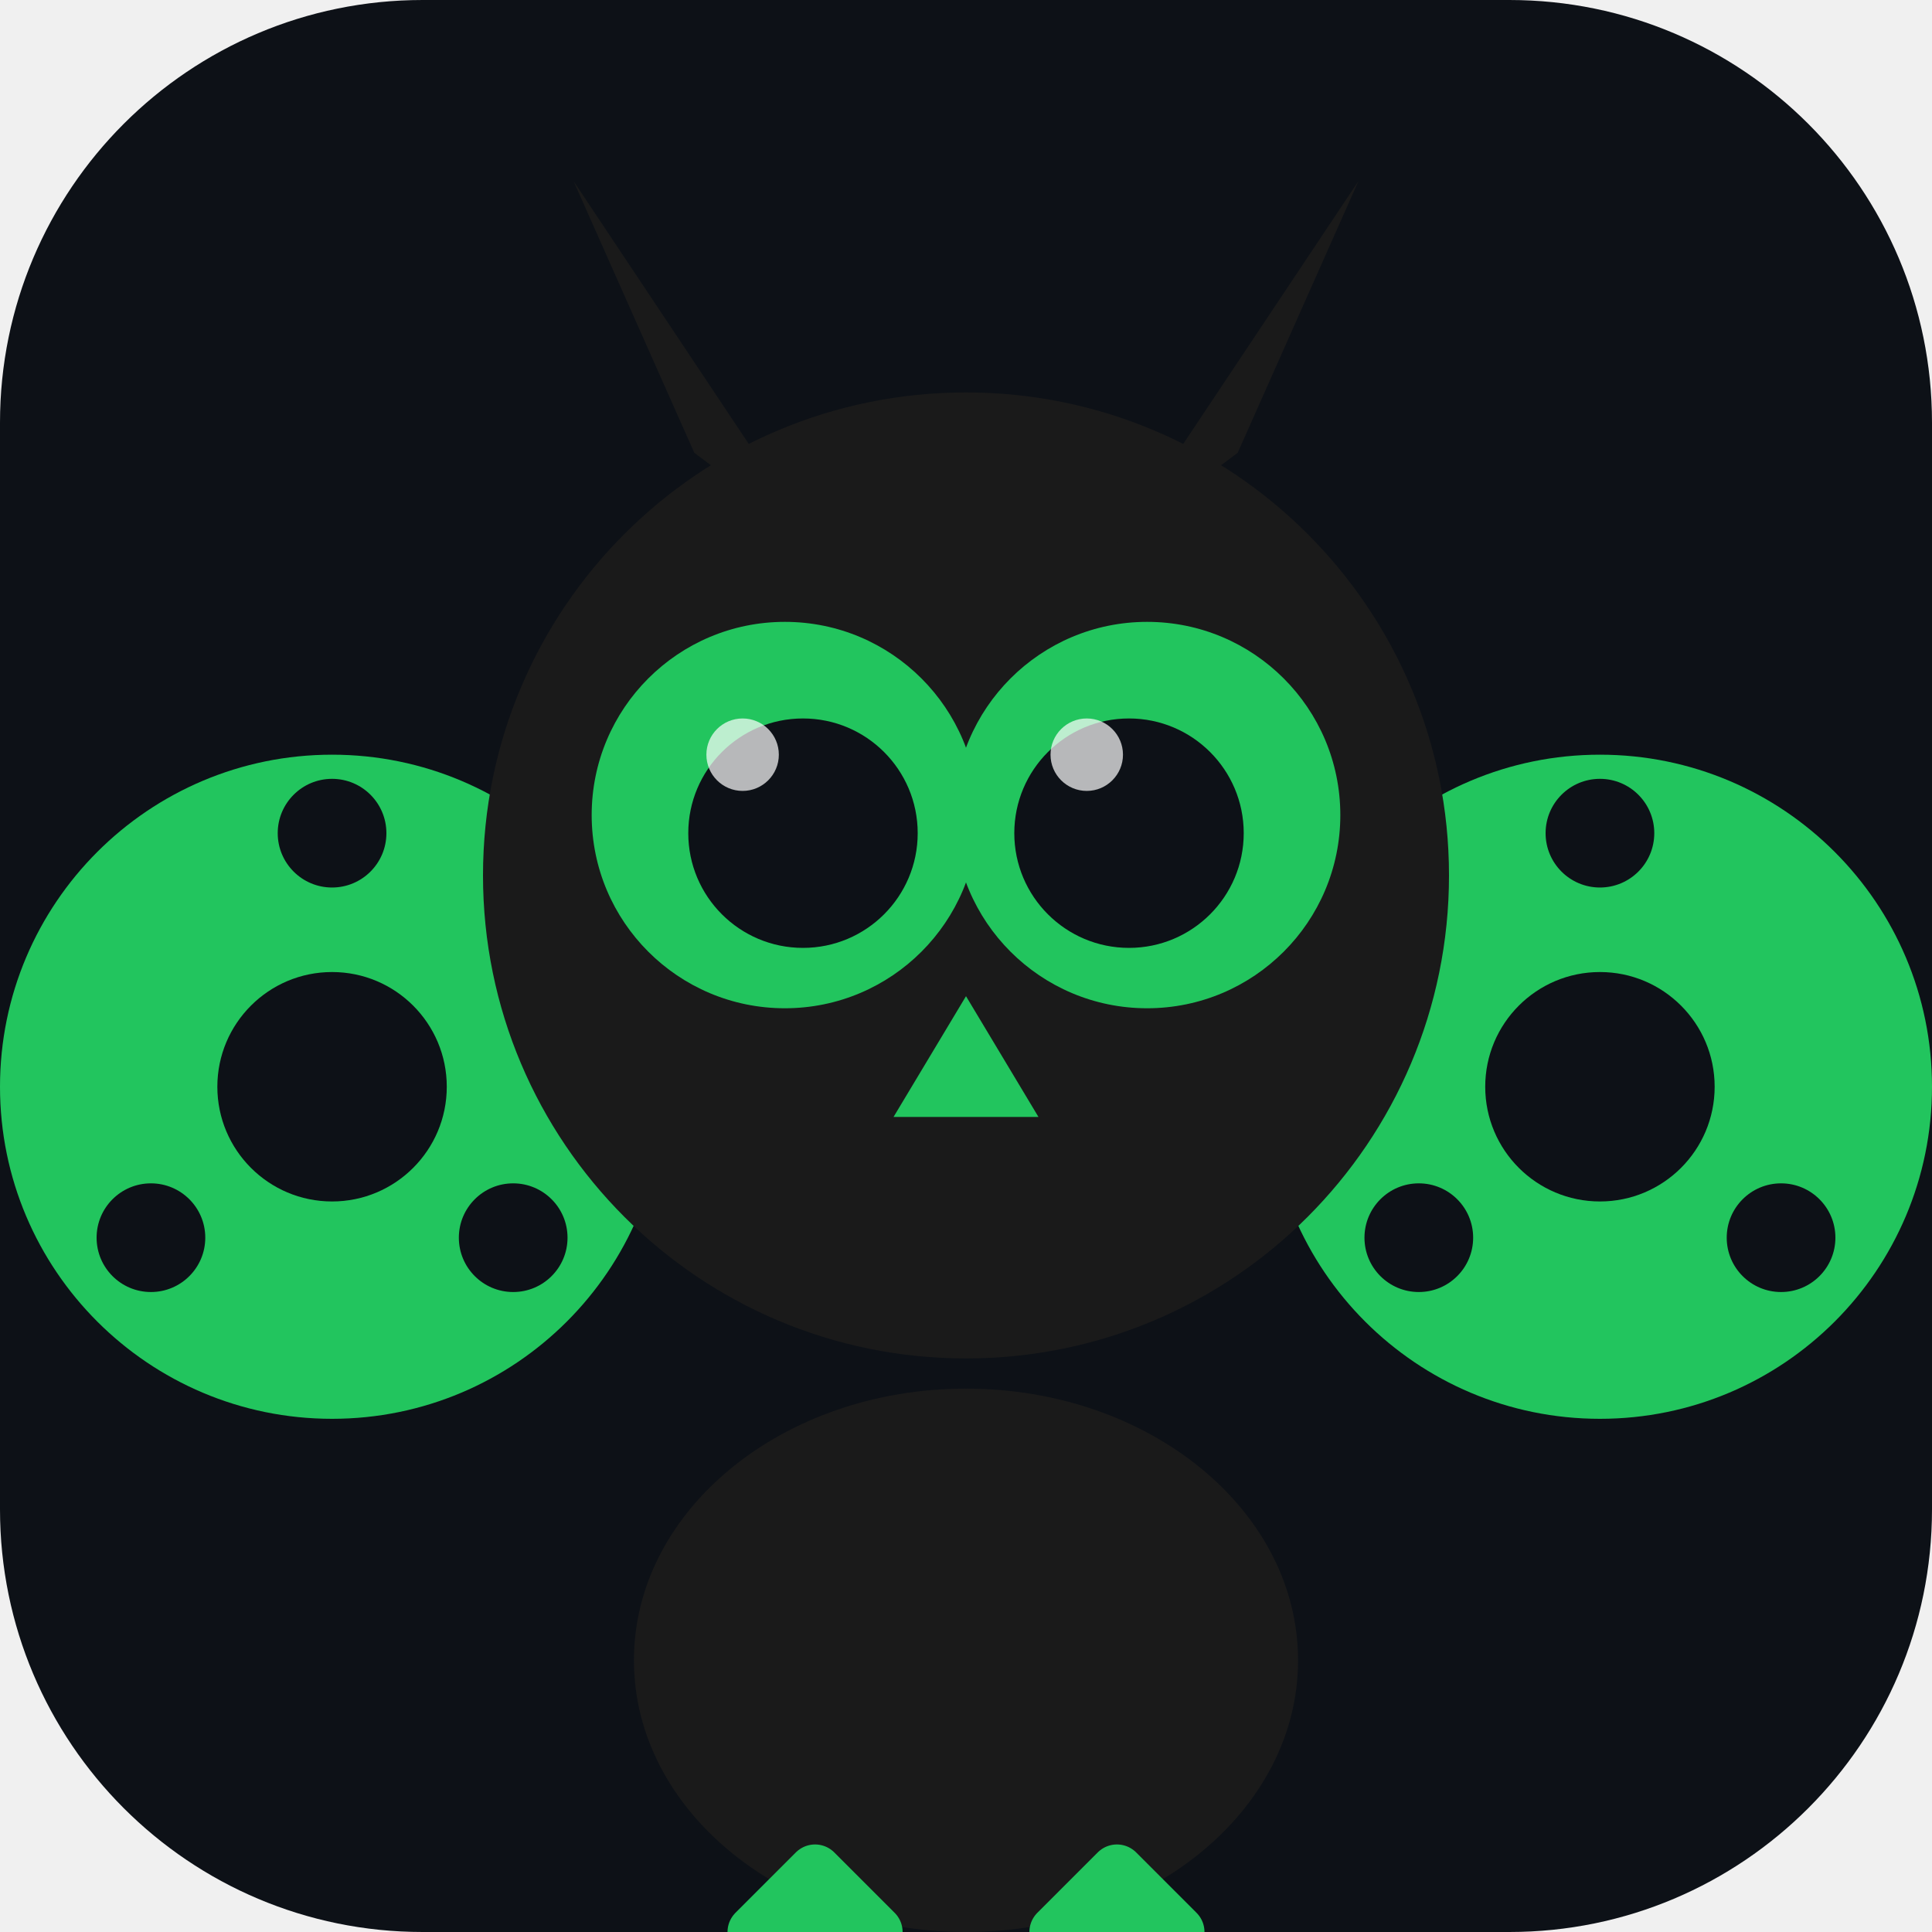
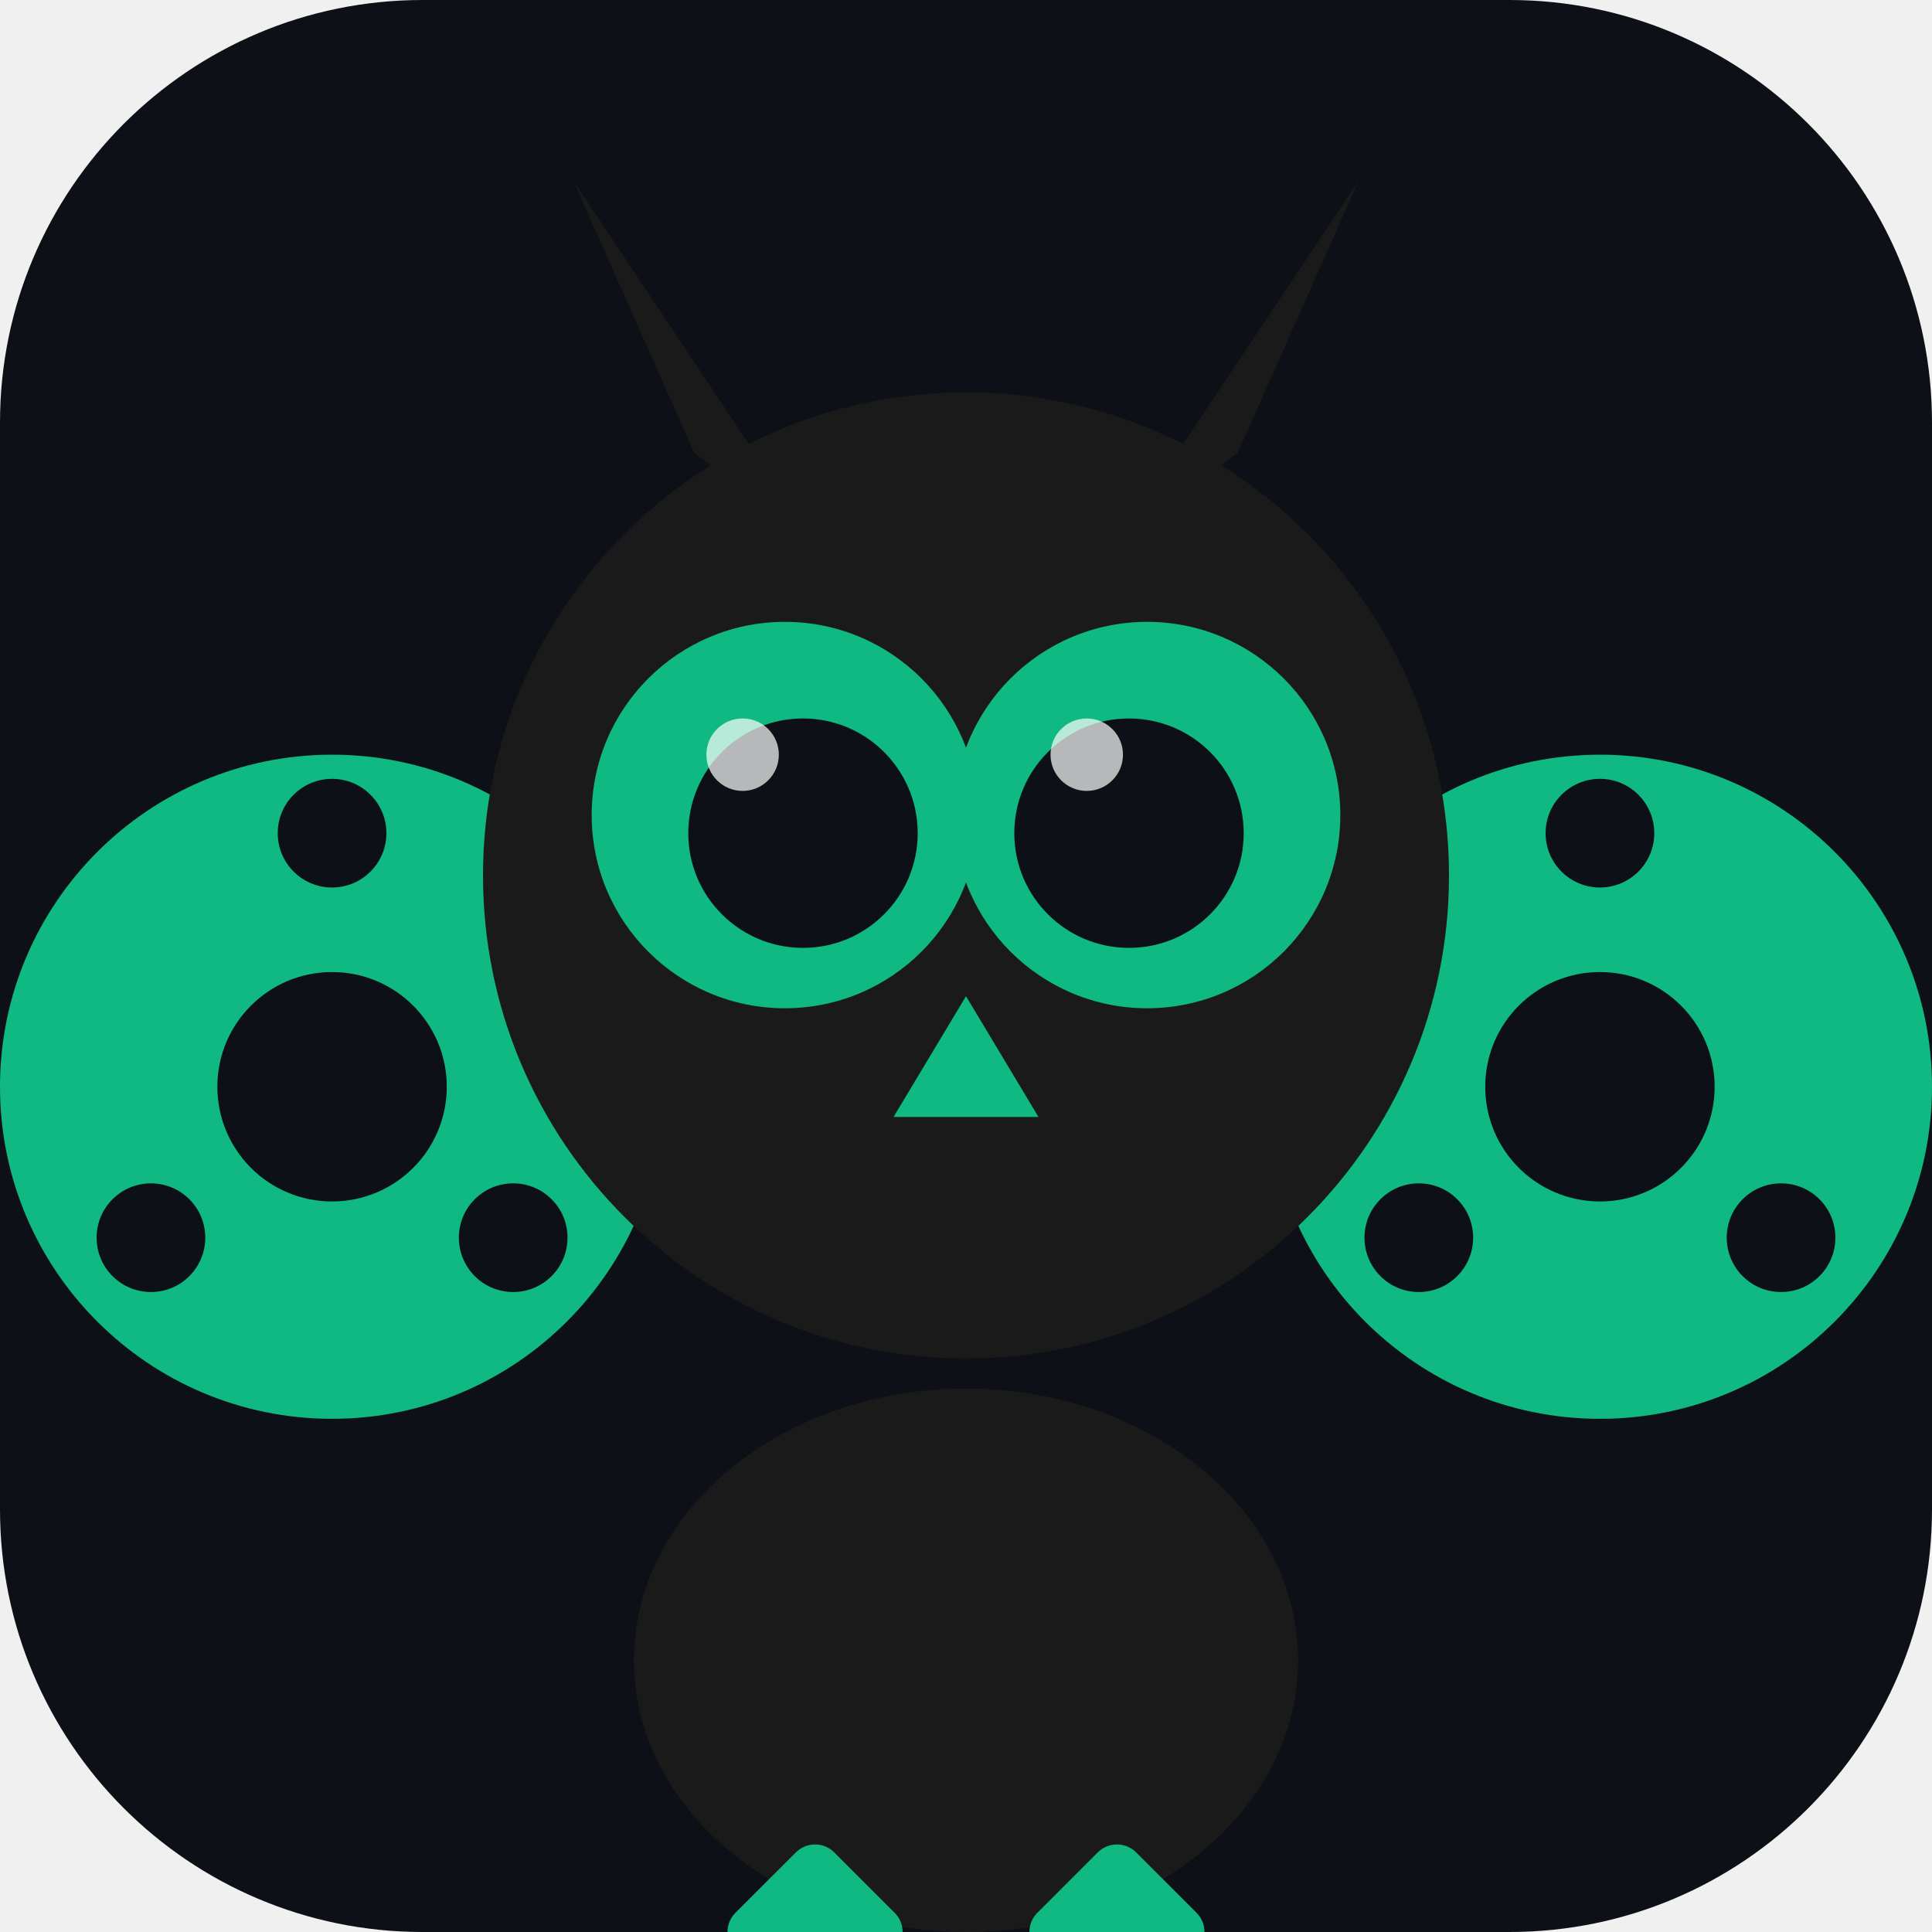
<svg xmlns="http://www.w3.org/2000/svg" viewBox="0 0 32 32" fill="none">
  <rect width="32" height="32" rx="7" fill="#0d1117" />
-   <circle cx="5.5" cy="18" r="5.5" fill="#22c55e" />
+   <circle cx="5.5" cy="18" r="5.5" fill="#10b981" />
  <circle cx="5.5" cy="18" r="1.9" fill="#0d1117" />
  <circle cx="5.5" cy="13.8" r="0.9" fill="#0d1117" />
  <circle cx="8.5" cy="20.5" r="0.9" fill="#0d1117" />
  <circle cx="2.5" cy="20.5" r="0.9" fill="#0d1117" />
-   <circle cx="26.5" cy="18" r="5.5" fill="#22c55e" />
+   <circle cx="26.5" cy="18" r="5.5" fill="#10b981" />
  <circle cx="26.5" cy="18" r="1.9" fill="#0d1117" />
  <circle cx="26.5" cy="13.8" r="0.9" fill="#0d1117" />
  <circle cx="29.5" cy="20.5" r="0.9" fill="#0d1117" />
  <circle cx="23.5" cy="20.5" r="0.9" fill="#0d1117" />
  <ellipse cx="16" cy="27.5" rx="5.5" ry="4.5" fill="#1a1a1a" />
  <circle cx="16" cy="14.5" r="8" fill="#1a1a1a" />
  <polygon points="11.5,7.5 9.5,3 13.5,9" fill="#1a1a1a" />
  <polygon points="20.5,7.5 18.5,9 22.5,3" fill="#1a1a1a" />
-   <circle cx="13" cy="13.5" r="3.2" fill="#22c55e" />
+   <circle cx="13" cy="13.5" r="3.2" fill="#10b981" />
  <circle cx="13.3" cy="13.8" r="1.9" fill="#0d1117" />
  <circle cx="12.3" cy="12.5" r="0.6" fill="white" opacity="0.7" />
-   <circle cx="19" cy="13.5" r="3.2" fill="#22c55e" />
+   <circle cx="19" cy="13.5" r="3.2" fill="#10b981" />
  <circle cx="18.7" cy="13.8" r="1.9" fill="#0d1117" />
  <circle cx="18" cy="12.5" r="0.6" fill="white" opacity="0.7" />
-   <polygon points="16,16.5 14.8,18.5 17.2,18.5" fill="#22c55e" />
-   <path d="M13.5 31 L12.5 32 M13.5 31 L13.5 32 M13.5 31 L14.5 32" stroke="#22c55e" stroke-width="0.9" stroke-linecap="round" />
-   <path d="M18.5 31 L17.5 32 M18.5 31 L18.5 32 M18.5 31 L19.5 32" stroke="#22c55e" stroke-width="0.9" stroke-linecap="round" />
+   <polygon points="16,16.5 14.8,18.5 17.2,18.5" fill="#10b981" />
+   <path d="M13.5 31 L12.5 32 M13.5 31 L13.5 32 M13.5 31 L14.5 32" stroke="#10b981" stroke-width="0.9" stroke-linecap="round" />
+   <path d="M18.5 31 L17.5 32 M18.5 31 L18.5 32 M18.5 31 L19.5 32" stroke="#10b981" stroke-width="0.9" stroke-linecap="round" />
</svg>
